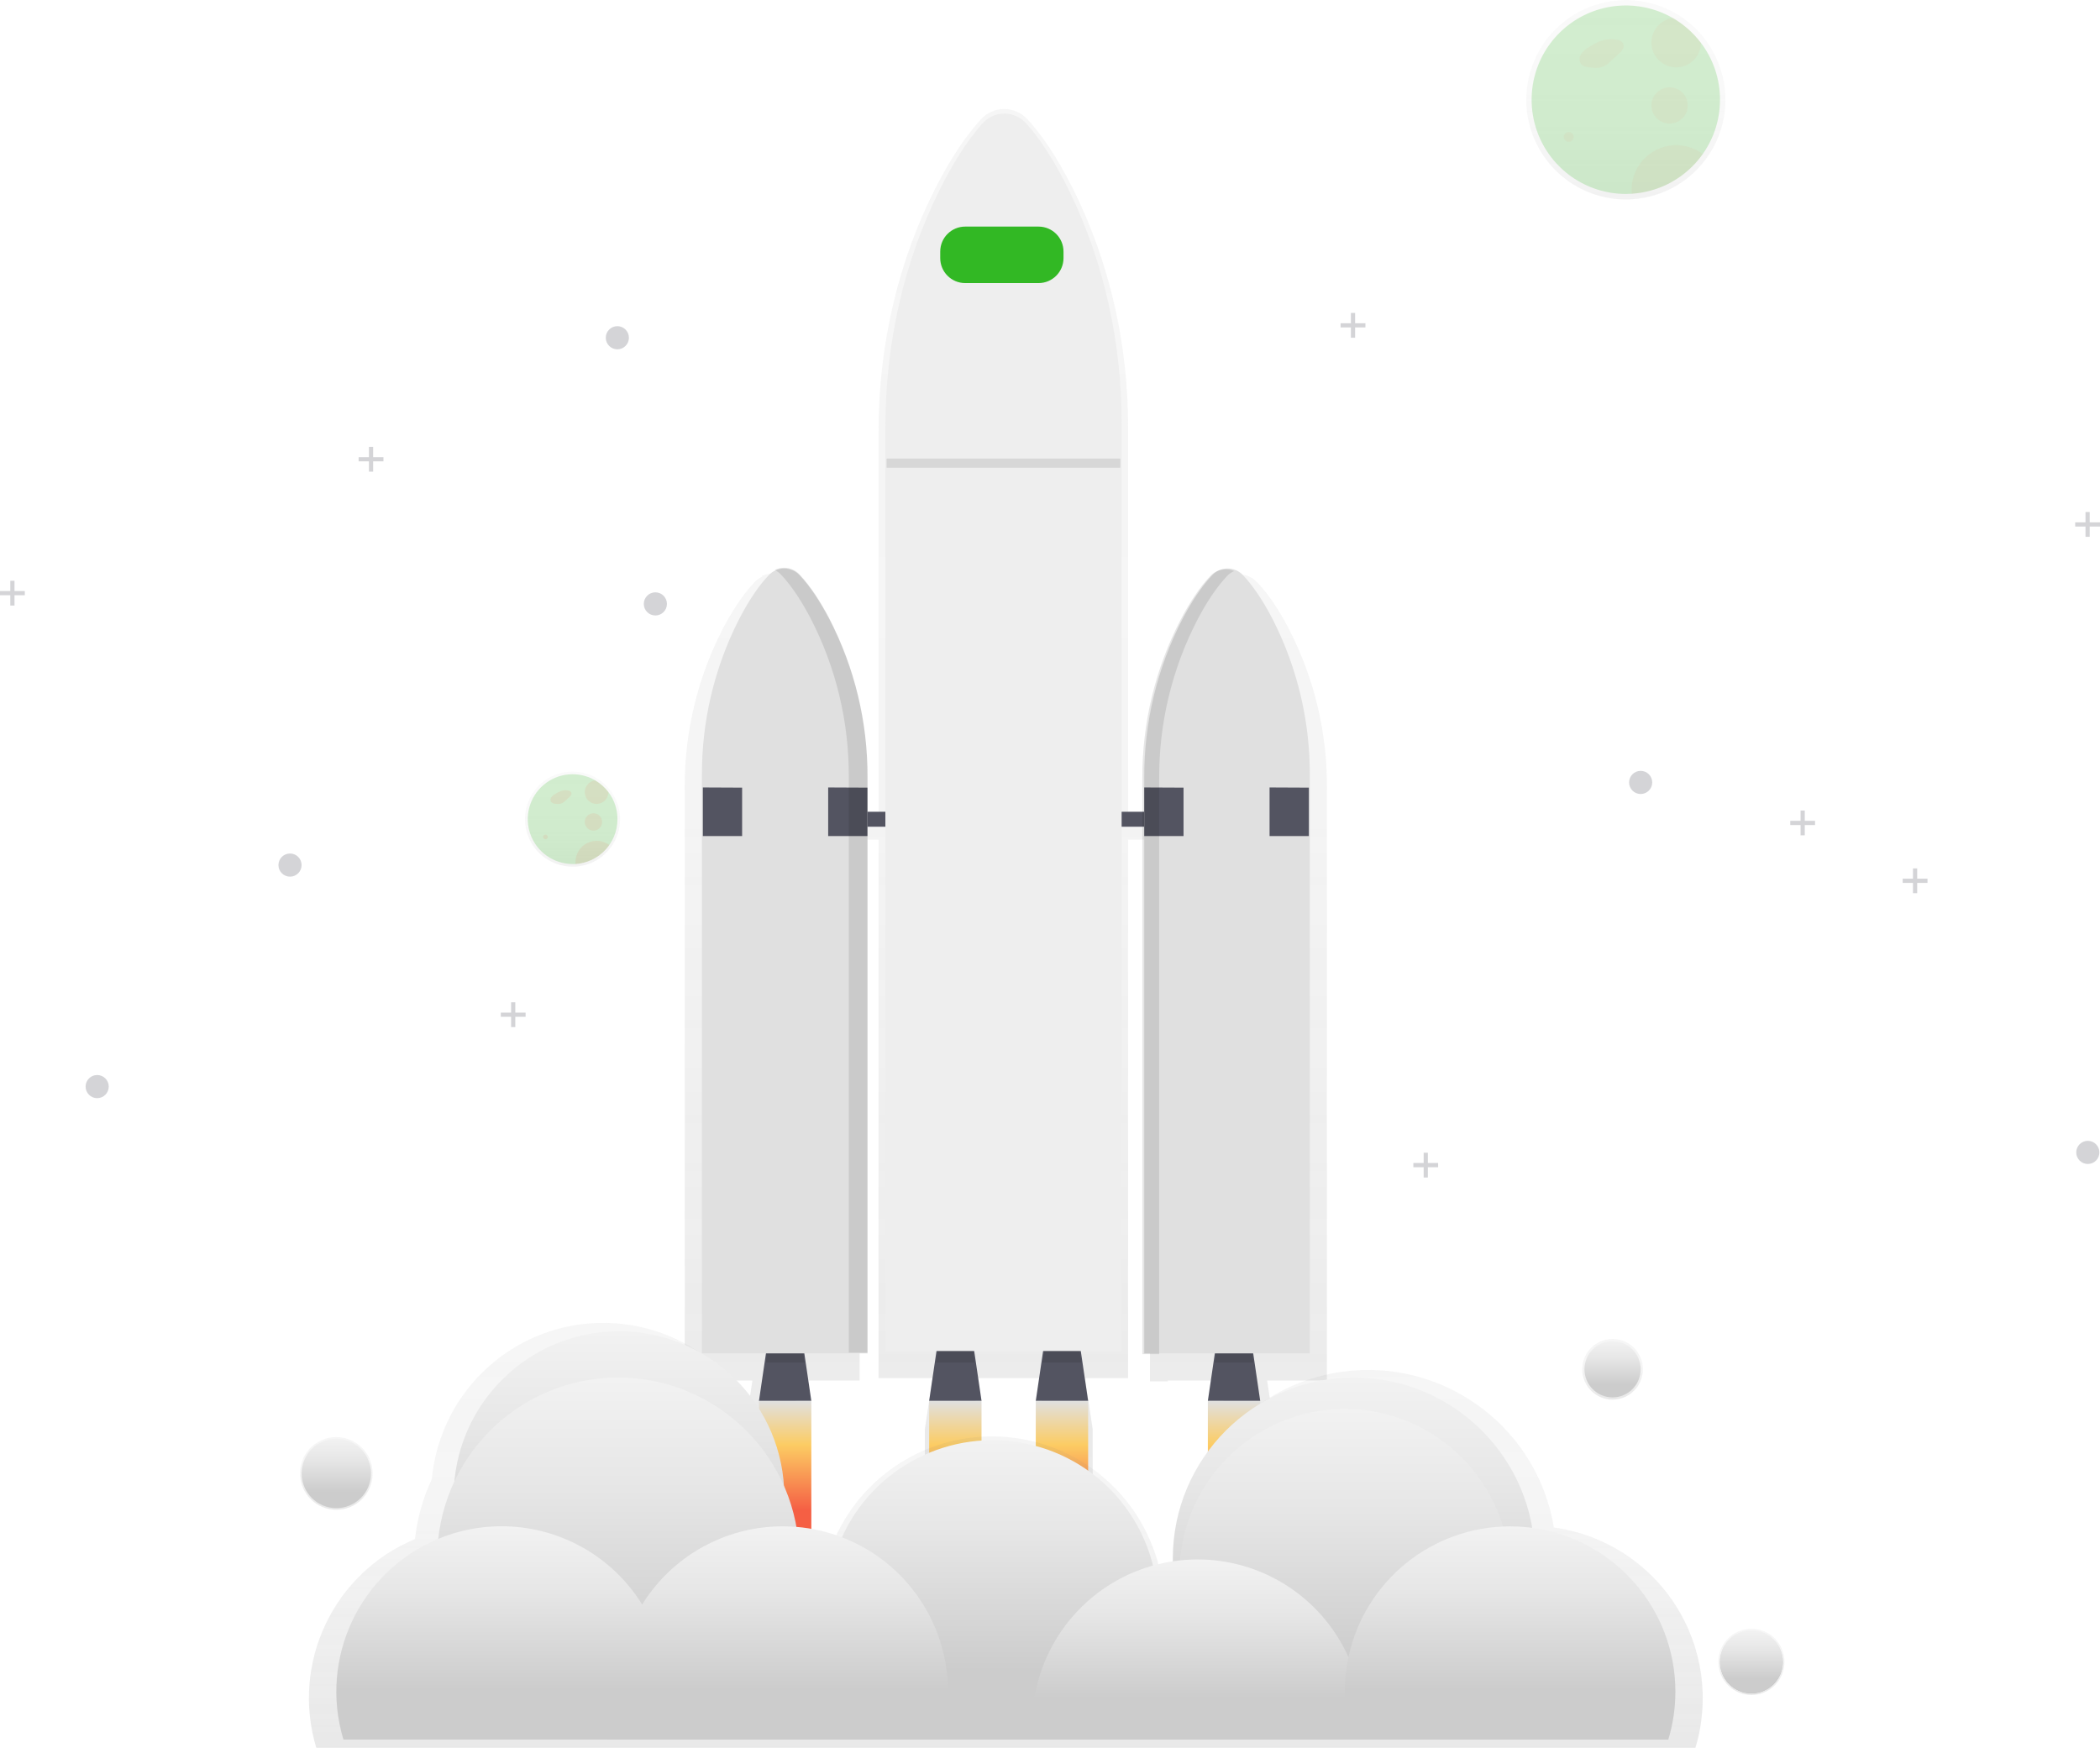
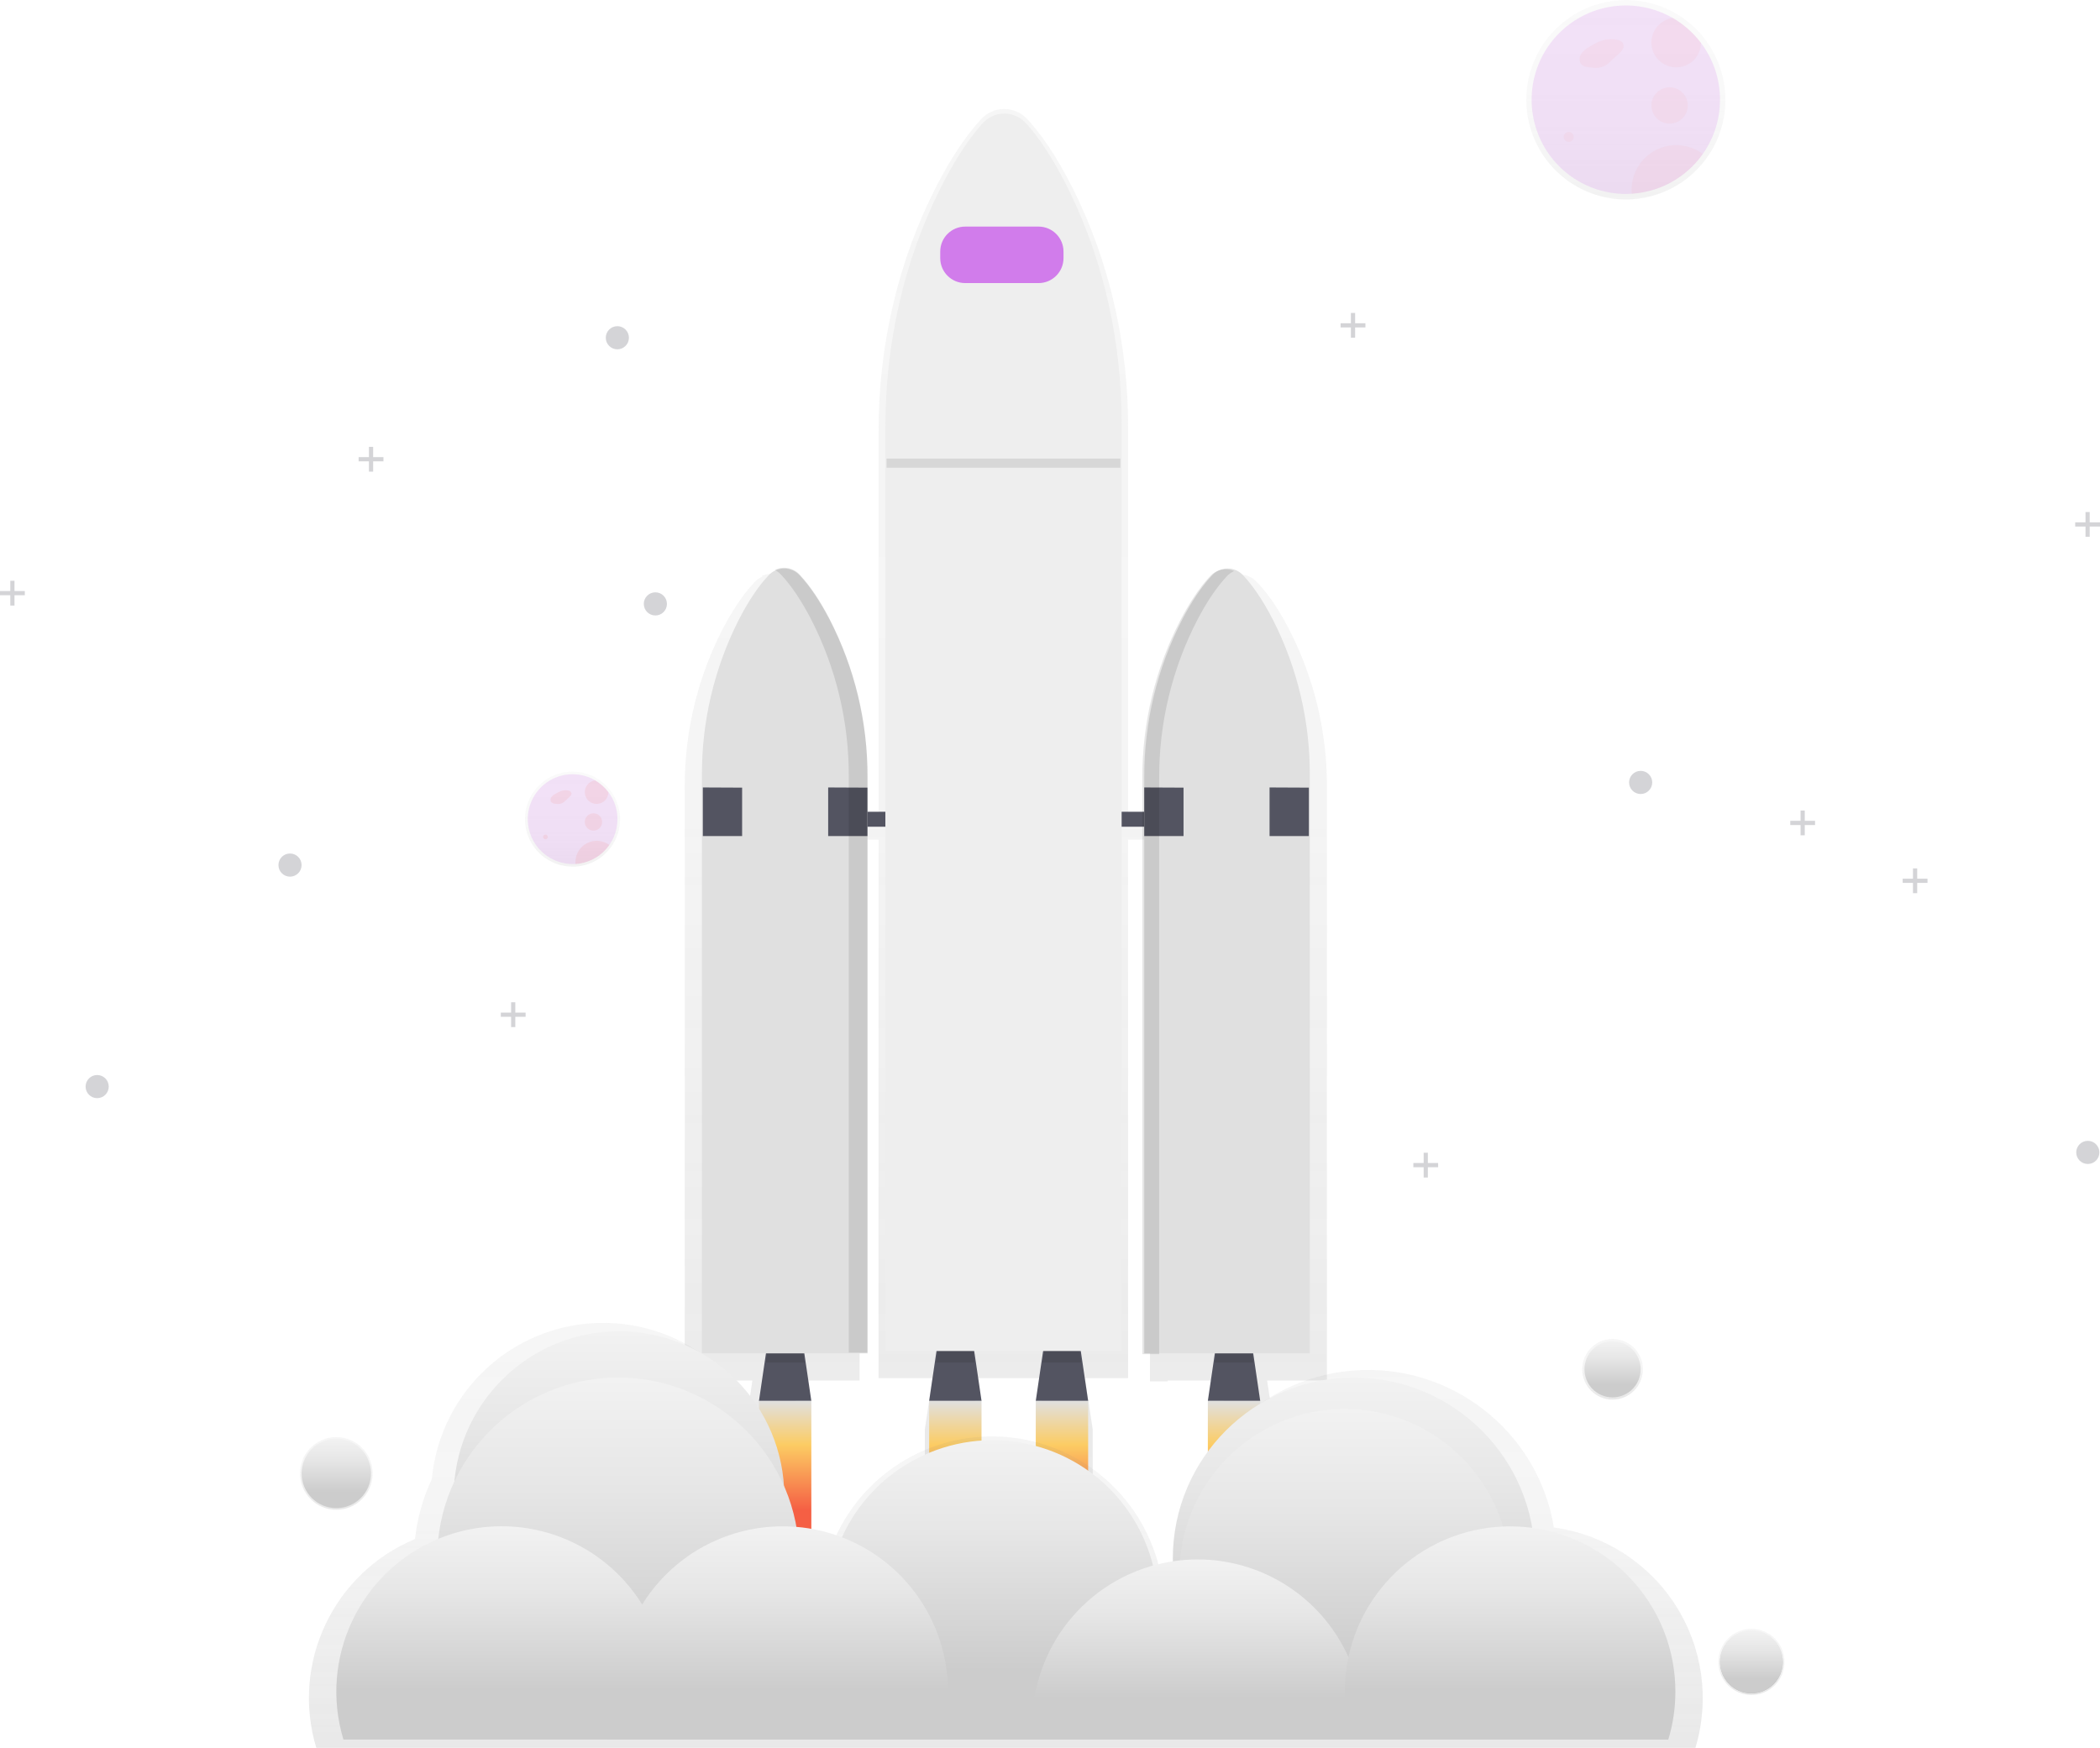
<svg xmlns="http://www.w3.org/2000/svg" xmlns:xlink="http://www.w3.org/1999/xlink" id="61f8f3fd-6b56-45c5-89f2-afa0c413a7fa" data-name="Layer 1" width="925.18" height="770.09" viewBox="0 0 925.18 770.09">
  <defs>
    <linearGradient id="f2b43956-505e-42fa-8271-42f9f0912862" x1="580.55" y1="759" x2="580.55" y2="113" gradientUnits="userSpaceOnUse">
      <stop offset="0" stop-color="gray" stop-opacity="0.25" />
      <stop offset="0.54" stop-color="gray" stop-opacity="0.12" />
      <stop offset="1" stop-color="gray" stop-opacity="0.1" />
    </linearGradient>
    <linearGradient id="93f39c8e-311a-4ffb-9b96-ec7d8ca6b5cd" x1="345.9" y1="617.2" x2="345.9" y2="679.83" gradientUnits="userSpaceOnUse">
      <stop offset="0" stop-color="#e0e0e0" />
      <stop offset="0.31" stop-color="#fccc63" />
      <stop offset="0.77" stop-color="#f55f44" />
    </linearGradient>
    <linearGradient id="f0b6c0c1-af46-47f0-89cc-f1295e85d837" x1="420.89" y1="617.2" x2="420.89" y2="679.83" xlink:href="#93f39c8e-311a-4ffb-9b96-ec7d8ca6b5cd" />
    <linearGradient id="835adc3d-9947-42f8-a8c1-90fc1375c35f" x1="467.86" y1="617.2" x2="467.86" y2="679.83" xlink:href="#93f39c8e-311a-4ffb-9b96-ec7d8ca6b5cd" />
    <linearGradient id="05d2e404-cee9-4ec4-9322-f8806c9b5d69" x1="543.67" y1="617.2" x2="543.67" y2="679.83" xlink:href="#93f39c8e-311a-4ffb-9b96-ec7d8ca6b5cd" />
    <linearGradient id="84020695-8aca-4fdc-a56d-10a85085e734" x1="580.55" y1="835.05" x2="580.55" y2="647.79" xlink:href="#f2b43956-505e-42fa-8271-42f9f0912862" />
    <linearGradient id="ee8b87cd-bc8a-4975-b833-23268ebbebf9" x1="272.71" y1="586.52" x2="272.71" y2="732.18" gradientUnits="userSpaceOnUse">
      <stop offset="0" stop-color="#f2f2f2" />
      <stop offset="0.31" stop-color="#e6e6e6" />
      <stop offset="0.77" stop-color="#ccc" />
    </linearGradient>
    <linearGradient id="93e0219e-fb1a-4fd7-ab06-cb9d2e8d46b6" x1="272.35" y1="606.91" x2="272.35" y2="766.41" xlink:href="#ee8b87cd-bc8a-4975-b833-23268ebbebf9" />
    <linearGradient id="eaf709e1-10fa-49af-93d3-e446f8f22d21" x1="596.45" y1="606.91" x2="596.45" y2="766.41" xlink:href="#ee8b87cd-bc8a-4975-b833-23268ebbebf9" />
    <linearGradient id="b99db109-4c8d-4947-bfd9-8341738d16d4" x1="592.44" y1="620.75" x2="592.44" y2="766.41" xlink:href="#ee8b87cd-bc8a-4975-b833-23268ebbebf9" />
    <linearGradient id="73d53186-09ce-4d56-8d1f-5ffca19f900f" x1="574.72" y1="699.54" x2="574.72" y2="831.37" xlink:href="#ee8b87cd-bc8a-4975-b833-23268ebbebf9" />
    <linearGradient id="f1bd4c24-bb4d-4277-a1fb-6bc8d7a55dfd" x1="482.23" y1="737.41" x2="482.23" y2="831.37" xlink:href="#ee8b87cd-bc8a-4975-b833-23268ebbebf9" />
    <linearGradient id="319244db-d860-4fad-863b-9a3a16f5944b" x1="665.03" y1="751.98" x2="665.03" y2="831.37" xlink:href="#ee8b87cd-bc8a-4975-b833-23268ebbebf9" />
    <linearGradient id="3a40aa9d-8c97-4785-a2ce-02f5c84266af" x1="802.69" y1="737.41" x2="802.69" y2="831.37" xlink:href="#ee8b87cd-bc8a-4975-b833-23268ebbebf9" />
    <linearGradient id="f3ea85b0-d529-430f-a5f3-7431de71f741" x1="358.41" y1="737.41" x2="358.41" y2="831.37" xlink:href="#ee8b87cd-bc8a-4975-b833-23268ebbebf9" />
    <linearGradient id="421cecf6-ea42-4f8e-95af-7dadfc0b5864" x1="710.43" y1="616.63" x2="710.43" y2="589.91" xlink:href="#f2b43956-505e-42fa-8271-42f9f0912862" />
    <linearGradient id="b76e450b-11c8-416c-a0eb-ba73061d2446" x1="710.43" y1="590.89" x2="710.43" y2="615.65" xlink:href="#ee8b87cd-bc8a-4975-b833-23268ebbebf9" />
    <linearGradient id="72df51fc-e37e-4ea5-a672-fa692e8e4323" x1="771.61" y1="746.75" x2="771.61" y2="717.62" xlink:href="#f2b43956-505e-42fa-8271-42f9f0912862" />
    <linearGradient id="7c061988-e8ee-45a9-b1b1-05af47469914" x1="771.61" y1="718.34" x2="771.61" y2="746.02" gradientUnits="userSpaceOnUse">
      <stop offset="0" stop-color="#f2f2f2" />
      <stop offset="0.31" stop-color="#e0e0e0" />
      <stop offset="0.77" stop-color="#b3b3b3" />
    </linearGradient>
    <linearGradient id="a0922416-7296-47ba-816d-5ff33eb958ea" x1="148.17" y1="665.16" x2="148.17" y2="633.14" xlink:href="#f2b43956-505e-42fa-8271-42f9f0912862" />
    <linearGradient id="63e85972-a6d1-4957-b932-816027d688a4" x1="148.17" y1="633.86" x2="148.17" y2="664.45" xlink:href="#ee8b87cd-bc8a-4975-b833-23268ebbebf9" />
    <linearGradient id="299d5e2e-be3b-4509-84b8-ec33c3786422" x1="853.67" y1="152.79" x2="853.67" y2="64.95" xlink:href="#f2b43956-505e-42fa-8271-42f9f0912862" />
    <linearGradient id="f866518d-8775-4843-b285-e9e24a2ef8da" x1="771.61" y1="718.34" x2="771.61" y2="746.02" xlink:href="#ee8b87cd-bc8a-4975-b833-23268ebbebf9" />
    <linearGradient id="20e3e192-3217-42d5-9266-898a1edf98f2" x1="389.67" y1="446.79" x2="389.67" y2="404.95" xlink:href="#f2b43956-505e-42fa-8271-42f9f0912862" />
  </defs>
  <g opacity="0.7">
    <path d="M722,411.58a150.57,150.57,0,0,0-17-70c-5.34-10.15-10.21-16.46-14-20.33A10,10,0,0,0,679.6,319a10.28,10.28,0,0,0-4,2.58c-5.07,5.25-9.65,12.19-13.65,19.58a151.15,151.15,0,0,0-17.87,71.92v15.06h-9.66v-175c0-36.68-8.21-72.87-24.29-105-7.62-15.21-14.57-24.66-19.92-30.47a13.81,13.81,0,0,0-20.76,0c-7.24,7.87-13.77,18.27-19.48,29.33-16.91,32.79-25.5,70-25.5,107.77V428.14h-8.35V412.36a151.15,151.15,0,0,0-17.87-71.92c-4-7.38-8.58-14.32-13.65-19.58A10,10,0,0,0,473,318.74l.35.19a10.31,10.31,0,0,0-3.26,2.28c-3.75,3.87-8.62,10.18-14,20.33a150.57,150.57,0,0,0-17,70V673.18h29.8l-3.25,21.51V759H490V694.69l-3.25-21.51h29.37V434.91h8.35v237.2h23.8l-3.42,22.57V759h24.37V694.69l-3.42-22.57h32.07l-3.42,22.57V759h24.37V694.69l-3.42-22.57h19V434.91h9.66V673.54h7.83v-.36h25.89l-3.25,21.51V759h24.37V694.69l-3.25-21.51H722Z" transform="translate(-137.41 -64.95)" fill="url(#f2b43956-505e-42fa-8271-42f9f0912862)" />
  </g>
  <polygon points="357.44 617.2 334.37 617.2 338.49 589.19 353.32 589.19 357.44 617.2" fill="#535461" />
  <g opacity="0.1">
    <polygon points="337.34 600.31 354.47 600.31 353.32 592.48 338.49 592.48 337.34 600.31" />
  </g>
  <polygon points="555.2 617.2 532.13 617.2 536.25 589.19 551.08 589.19 555.2 617.2" fill="#535461" />
  <g opacity="0.1">
    <polygon points="535.1 600.31 552.23 600.31 551.08 592.48 536.25 592.48 535.1 600.31" />
  </g>
  <polygon points="432.43 617.2 409.35 617.2 413.47 589.19 428.31 589.19 432.43 617.2" fill="#535461" />
  <g opacity="0.1">
    <polygon points="412.32 600.31 429.46 600.31 428.31 592.48 413.47 592.48 412.32 600.31" />
  </g>
  <polygon points="479.39 617.2 456.32 617.2 460.44 589.19 475.27 589.19 479.39 617.2" fill="#535461" />
  <g opacity="0.1">
    <polygon points="459.29 600.31 476.43 600.31 475.27 592.48 460.44 592.48 459.29 600.31" />
  </g>
  <rect x="357.44" y="357.64" width="164.8" height="6.59" fill="#535461" />
  <path d="M685.13,318.46a9.29,9.29,0,0,0-13.77,0c-4.8,5.11-9.13,11.87-12.92,19.06a150.58,150.58,0,0,0-16.91,70V661.21h72.93V406.47a150,150,0,0,0-16.11-68.21C693.29,328.38,688.68,322.23,685.13,318.46Z" transform="translate(-137.41 -64.95)" fill="#e0e0e0" />
  <path d="M476,318.46a9.29,9.29,0,0,1,13.77,0c4.8,5.11,9.13,11.87,12.92,19.06a150.58,150.58,0,0,1,16.91,70V661.21H446.65V406.47a150,150,0,0,1,16.11-68.21C467.81,328.38,472.42,322.23,476,318.46Z" transform="translate(-137.41 -64.95)" fill="#e0e0e0" />
  <polygon points="309.65 346.93 326.95 347.01 326.95 368.35 309.65 368.35 309.65 346.93" fill="#535461" />
  <polygon points="364.86 346.93 382.16 347.01 382.16 368.35 364.86 368.35 364.86 346.93" fill="#535461" />
  <polygon points="504.11 346.93 521.42 347.01 521.42 368.35 504.11 368.35 504.11 346.93" fill="#535461" />
  <polygon points="559.32 346.93 576.63 347.01 576.63 368.35 559.32 368.35 559.32 346.93" fill="#535461" />
  <g opacity="0.1">
    <path d="M502.66,337.19c-3.78-7.19-8.12-13.95-12.92-19.06a9.26,9.26,0,0,0-11-2.07,9.83,9.83,0,0,1,2.78,2.07c4.8,5.11,9.13,11.87,12.92,19.06a150.58,150.58,0,0,1,16.91,70V660.86h8.24V407.22A150.58,150.58,0,0,0,502.66,337.19Z" transform="translate(-137.41 -64.95)" />
  </g>
  <g opacity="0.1">
    <path d="M665,337.89c3.78-7.19,8.12-13.95,12.92-19.06a9.8,9.8,0,0,1,3.19-2.28,9.27,9.27,0,0,0-10.6,2.28c-4.8,5.11-9.13,11.87-12.92,19.06a150.58,150.58,0,0,0-16.91,70V661.56h7.42V407.93A150.58,150.58,0,0,1,665,337.89Z" transform="translate(-137.41 -64.95)" />
  </g>
  <rect x="334.37" y="617.2" width="23.07" height="62.62" fill="url(#93f39c8e-311a-4ffb-9b96-ec7d8ca6b5cd)" />
  <rect x="409.35" y="617.2" width="23.07" height="62.62" fill="url(#f0b6c0c1-af46-47f0-89cc-f1295e85d837)" />
  <rect x="456.32" y="617.2" width="23.07" height="62.62" fill="url(#835adc3d-9947-42f8-a8c1-90fc1375c35f)" />
  <rect x="532.13" y="617.2" width="23.07" height="62.62" fill="url(#05d2e404-cee9-4ec4-9322-f8806c9b5d69)" />
  <path d="M589.7,119.56a12.84,12.84,0,0,0-19.65,0c-6.85,7.66-13,17.79-18.44,28.57-16,31.94-24.14,68.19-24.14,104.95V660.17H631.56V251.44c0-35.72-7.77-71-23-102.21C601.35,134.42,594.77,125.22,589.7,119.56Z" transform="translate(-137.41 -64.95)" fill="#eee" />
-   <rect x="414.23" y="99.83" width="54.31" height="24.89" rx="11" ry="11" fill="#32b824" />
+   <rect x="414.23" y="99.83" width="54.31" height="24.89" rx="11" ry="11" fill="#d17ceb" />
  <g opacity="0.7">
    <path d="M822,737.93h0A83,83,0,0,0,657.12,752c0,.41,0,.81,0,1.22h0a76.61,76.61,0,0,0-9.1,1.95,75.84,75.84,0,0,0-142.6-12.91,75,75,0,0,0-20.92-4.78h0a82.38,82.38,0,0,0-5.71-18.85,75.8,75.8,0,0,0-151.12-2A82.45,82.45,0,0,0,320.25,743h0a75.88,75.88,0,0,0-43.49,92H884.34A75.86,75.86,0,0,0,822,737.93Z" transform="translate(-137.41 -64.95)" fill="url(#84020695-8aca-4fdc-a56d-10a85085e734)" />
  </g>
  <circle cx="272.71" cy="659.35" r="72.83" fill="url(#ee8b87cd-bc8a-4975-b833-23268ebbebf9)" />
  <circle cx="272.35" cy="686.66" r="79.75" fill="url(#93e0219e-fb1a-4fd7-ab06-cb9d2e8d46b6)" />
  <circle cx="596.45" cy="686.66" r="79.75" fill="url(#eaf709e1-10fa-49af-93d3-e446f8f22d21)" />
  <circle cx="592.44" cy="693.58" r="72.83" fill="url(#b99db109-4c8d-4947-bfd9-8341738d16d4)" />
  <path d="M647.55,772.37a72.7,72.7,0,0,1-30.12,59H532a72.86,72.86,0,1,1,115.54-59Z" transform="translate(-137.41 -64.95)" fill="url(#73d53186-09ce-4d56-8d1f-5ffca19f900f)" />
  <path d="M555.06,810.24a72.5,72.5,0,0,1-3.12,21.12H412.51a0,0,0,0,1,0-.05,72.83,72.83,0,0,1,69.28-93.9h.45q3.06,0,6.07.25a72.07,72.07,0,0,1,20.09,4.59A72.85,72.85,0,0,1,555.06,810.24Z" transform="translate(-137.41 -64.95)" fill="url(#f1bd4c24-bb4d-4277-a1fb-6bc8d7a55dfd)" />
  <path d="M737.87,824.81q0,3.27-.29,6.47a.18.18,0,0,1,0,.09H592.5c-.2-2.16-.3-4.35-.3-6.55a72.76,72.76,0,0,1,61.92-72A73.77,73.77,0,0,1,665,752c1.86,0,3.71.07,5.54.2a72.89,72.89,0,0,1,60.9,42.74c.3.66.59,1.33.86,2A72.48,72.48,0,0,1,737.87,824.81Z" transform="translate(-137.41 -64.95)" fill="url(#319244db-d860-4fad-863b-9a3a16f5944b)" />
  <path d="M875.52,810.24a72.5,72.5,0,0,1-3.12,21.12H733s0,0,0,0a73.29,73.29,0,0,1-1.87-34.54c.12-.63.24-1.27.38-1.89a72.86,72.86,0,0,1,71.22-57.51c2.29,0,4.54.1,6.77.32,1,.08,2,.2,3,.33A72.84,72.84,0,0,1,875.52,810.24Z" transform="translate(-137.41 -64.95)" fill="url(#3a40aa9d-8c97-4785-a2ce-02f5c84266af)" />
  <path d="M428.13,831.37c.24-.76.45-1.52.66-2.29A72.88,72.88,0,0,0,339,740a69.46,69.46,0,0,0-8.51,2.94,72.9,72.9,0,0,0-41.78,88.4H428.13Z" transform="translate(-137.41 -64.95)" fill="url(#f3ea85b0-d529-430f-a5f3-7431de71f741)" />
  <g opacity="0.7">
    <circle cx="710.43" cy="603.27" r="13.36" fill="url(#421cecf6-ea42-4f8e-95af-7dadfc0b5864)" />
  </g>
  <circle cx="710.43" cy="603.27" r="12.38" fill="url(#b76e450b-11c8-416c-a0eb-ba73061d2446)" />
  <g opacity="0.7">
    <circle cx="771.61" cy="732.18" r="14.57" fill="url(#72df51fc-e37e-4ea5-a672-fa692e8e4323)" />
  </g>
  <circle cx="771.61" cy="732.18" r="13.84" fill="url(#7c061988-e8ee-45a9-b1b1-05af47469914)" />
  <g opacity="0.7">
    <circle cx="148.17" cy="649.15" r="16.01" fill="url(#a0922416-7296-47ba-816d-5ff33eb958ea)" />
  </g>
  <circle cx="148.17" cy="649.15" r="15.29" fill="url(#63e85972-a6d1-4957-b932-816027d688a4)" />
  <g opacity="0.4">
    <path d="M888.73,82.42h0a44.33,44.33,0,0,0-13.08-11.58h0a43.92,43.92,0,1,0-22,82c.93,0,1.86,0,2.78-.09a43.91,43.91,0,0,0,32.28-70.28Z" transform="translate(-137.41 -64.95)" fill="url(#299d5e2e-be3b-4509-84b8-ec33c3786422)" />
  </g>
-   <path d="M895.18,108.87A41.51,41.51,0,0,1,856.3,150.3c-.87.06-1.75.09-2.63.09a41.51,41.51,0,1,1,20.76-77.47h0a41.9,41.9,0,0,1,12.37,10.95h0A41.3,41.3,0,0,1,895.18,108.87Z" transform="translate(-137.41 -64.95)" fill="#32b824" opacity="0.2" />
+   <path d="M895.18,108.87A41.51,41.51,0,0,1,856.3,150.3c-.87.06-1.75.09-2.63.09a41.51,41.51,0,1,1,20.76-77.47h0a41.9,41.9,0,0,1,12.37,10.95h0A41.3,41.3,0,0,1,895.18,108.87Z" transform="translate(-137.41 -64.95)" fill="#d17ceb" opacity="0.2" />
  <path d="M843.45,82.54a45.19,45.19,0,0,0-6.19,3.26,9.8,9.8,0,0,0-3.31,3,3.9,3.9,0,0,0-.08,4.23c1,1.38,3,1.6,4.67,1.69a8.86,8.86,0,0,0,8.48-2.8l3.57-3.24c1.24-1.12,2.6-2.67,2.06-4.25-.41-1.21-1.77-1.8-3-2a12.59,12.59,0,0,0-8.93,1.57" transform="translate(-137.41 -64.95)" fill="#f55f44" opacity="0.05" />
  <circle cx="691.13" cy="60.31" r="2.18" fill="#f55f44" opacity="0.05" />
  <circle cx="735.56" cy="46.47" r="8.01" fill="#f55f44" opacity="0.05" />
  <path d="M886.81,83.86h0a10.93,10.93,0,1,1-12.37-11h0A41.9,41.9,0,0,1,886.81,83.86Z" transform="translate(-137.41 -64.95)" fill="#f55f44" opacity="0.05" />
  <path d="M887.61,132.78A41.41,41.41,0,0,1,856.3,150.3c-.05-.57-.08-1.15-.08-1.73a19.67,19.67,0,0,1,31.39-15.79Z" transform="translate(-137.41 -64.95)" fill="#f55f44" opacity="0.05" />
  <circle cx="722.81" cy="344.72" r="5.1" fill="#535461" opacity="0.25" />
  <circle cx="42.81" cy="478.72" r="5.1" fill="#535461" opacity="0.25" />
  <circle cx="919.81" cy="507.72" r="5.1" fill="#535461" opacity="0.25" />
  <circle cx="288.73" cy="266.06" r="5.1" fill="#535461" opacity="0.25" />
  <circle cx="271.98" cy="148.8" r="5.1" fill="#535461" opacity="0.25" />
  <circle cx="127.77" cy="381.13" r="5.1" fill="#535461" opacity="0.25" />
  <polygon points="849.18 387.12 844.64 387.12 844.64 382.59 842.79 382.59 842.79 387.12 838.25 387.12 838.25 388.98 842.79 388.98 842.79 393.51 844.64 393.51 844.64 388.98 849.18 388.98 849.18 387.12" fill="#535461" opacity="0.25" />
  <polygon points="925.18 230.12 920.64 230.12 920.64 225.59 918.79 225.59 918.79 230.12 914.25 230.12 914.25 231.98 918.79 231.98 918.79 236.51 920.64 236.51 920.64 231.98 925.18 231.98 925.18 230.12" fill="#535461" opacity="0.25" />
  <polygon points="601.55 142.41 597.01 142.41 597.01 137.87 595.16 137.87 595.16 142.41 590.62 142.41 590.62 144.26 595.16 144.26 595.16 148.8 597.01 148.8 597.01 144.26 601.55 144.26 601.55 142.41" fill="#535461" opacity="0.25" />
  <polygon points="799.65 361.63 795.11 361.63 795.11 357.1 793.26 357.1 793.26 361.63 788.73 361.63 788.73 363.49 793.26 363.49 793.26 368.02 795.11 368.02 795.11 363.49 799.65 363.49 799.65 361.63" fill="#535461" opacity="0.25" />
  <polygon points="633.59 512.39 629.06 512.39 629.06 507.86 627.21 507.86 627.21 512.39 622.67 512.39 622.67 514.25 627.21 514.25 627.21 518.78 629.06 518.78 629.06 514.25 633.59 514.25 633.59 512.39" fill="#535461" opacity="0.25" />
  <polygon points="168.93 201.4 164.39 201.4 164.39 196.87 162.54 196.87 162.54 201.4 158 201.4 158 203.25 162.54 203.25 162.54 207.79 164.39 207.79 164.39 203.25 168.93 203.25 168.93 201.4" fill="#535461" opacity="0.25" />
  <polygon points="10.93 260.4 6.39 260.4 6.39 255.87 4.54 255.87 4.54 260.4 0 260.4 0 262.25 4.54 262.25 4.54 266.79 6.39 266.79 6.39 262.25 10.93 262.25 10.93 260.4" fill="#535461" opacity="0.25" />
  <polygon points="231.56 446.12 227.02 446.12 227.02 441.58 225.17 441.58 225.17 446.12 220.64 446.12 220.64 447.97 225.17 447.97 225.17 452.51 227.02 452.51 227.02 447.97 231.56 447.97 231.56 446.12" fill="#535461" opacity="0.25" />
  <circle cx="771.61" cy="732.18" r="13.84" fill="url(#f866518d-8775-4843-b285-e9e24a2ef8da)" />
  <g opacity="0.4">
    <path d="M406.37,413.27h0a21.11,21.11,0,0,0-6.23-5.52h0a20.92,20.92,0,1,0-10.46,39c.44,0,.89,0,1.32,0a20.92,20.92,0,0,0,15.37-33.47Z" transform="translate(-137.41 -64.95)" fill="url(#20e3e192-3217-42d5-9266-898a1edf98f2)" />
  </g>
-   <path d="M409.44,425.87a19.77,19.77,0,0,1-18.52,19.73c-.41,0-.83,0-1.25,0a19.77,19.77,0,1,1,9.89-36.9h0a20,20,0,0,1,5.89,5.21h0A19.67,19.67,0,0,1,409.44,425.87Z" transform="translate(-137.41 -64.95)" fill="#32b824" opacity="0.2" />
+   <path d="M409.44,425.87a19.77,19.77,0,0,1-18.52,19.73c-.41,0-.83,0-1.25,0a19.77,19.77,0,1,1,9.89-36.9h0a20,20,0,0,1,5.89,5.21h0A19.67,19.67,0,0,1,409.44,425.87Z" transform="translate(-137.41 -64.95)" fill="#d17ceb" opacity="0.2" />
  <path d="M384.8,413.33a21.52,21.52,0,0,0-3,1.55,4.67,4.67,0,0,0-1.58,1.41,1.86,1.86,0,0,0,0,2,2.83,2.83,0,0,0,2.22.8,4.22,4.22,0,0,0,4-1.33l1.7-1.54c.59-.54,1.24-1.27,1-2a1.79,1.79,0,0,0-1.44-1,6,6,0,0,0-4.25.75" transform="translate(-137.41 -64.95)" fill="#f55f44" opacity="0.1" />
  <circle cx="240.29" cy="368.72" r="1.04" fill="#f55f44" opacity="0.1" />
  <circle cx="261.45" cy="362.13" r="3.82" fill="#f55f44" opacity="0.1" />
  <path d="M405.45,414h0a5.2,5.2,0,1,1-5.89-5.22h0A20,20,0,0,1,405.45,414Z" transform="translate(-137.41 -64.95)" fill="#f55f44" opacity="0.1" />
  <path d="M405.84,437.26a19.72,19.72,0,0,1-14.91,8.35c0-.27,0-.55,0-.83a9.37,9.37,0,0,1,15-7.52Z" transform="translate(-137.41 -64.95)" fill="#f55f44" opacity="0.1" />
  <g opacity="0.1">
    <rect x="390.59" y="202.05" width="103" height="4" />
  </g>
</svg>
